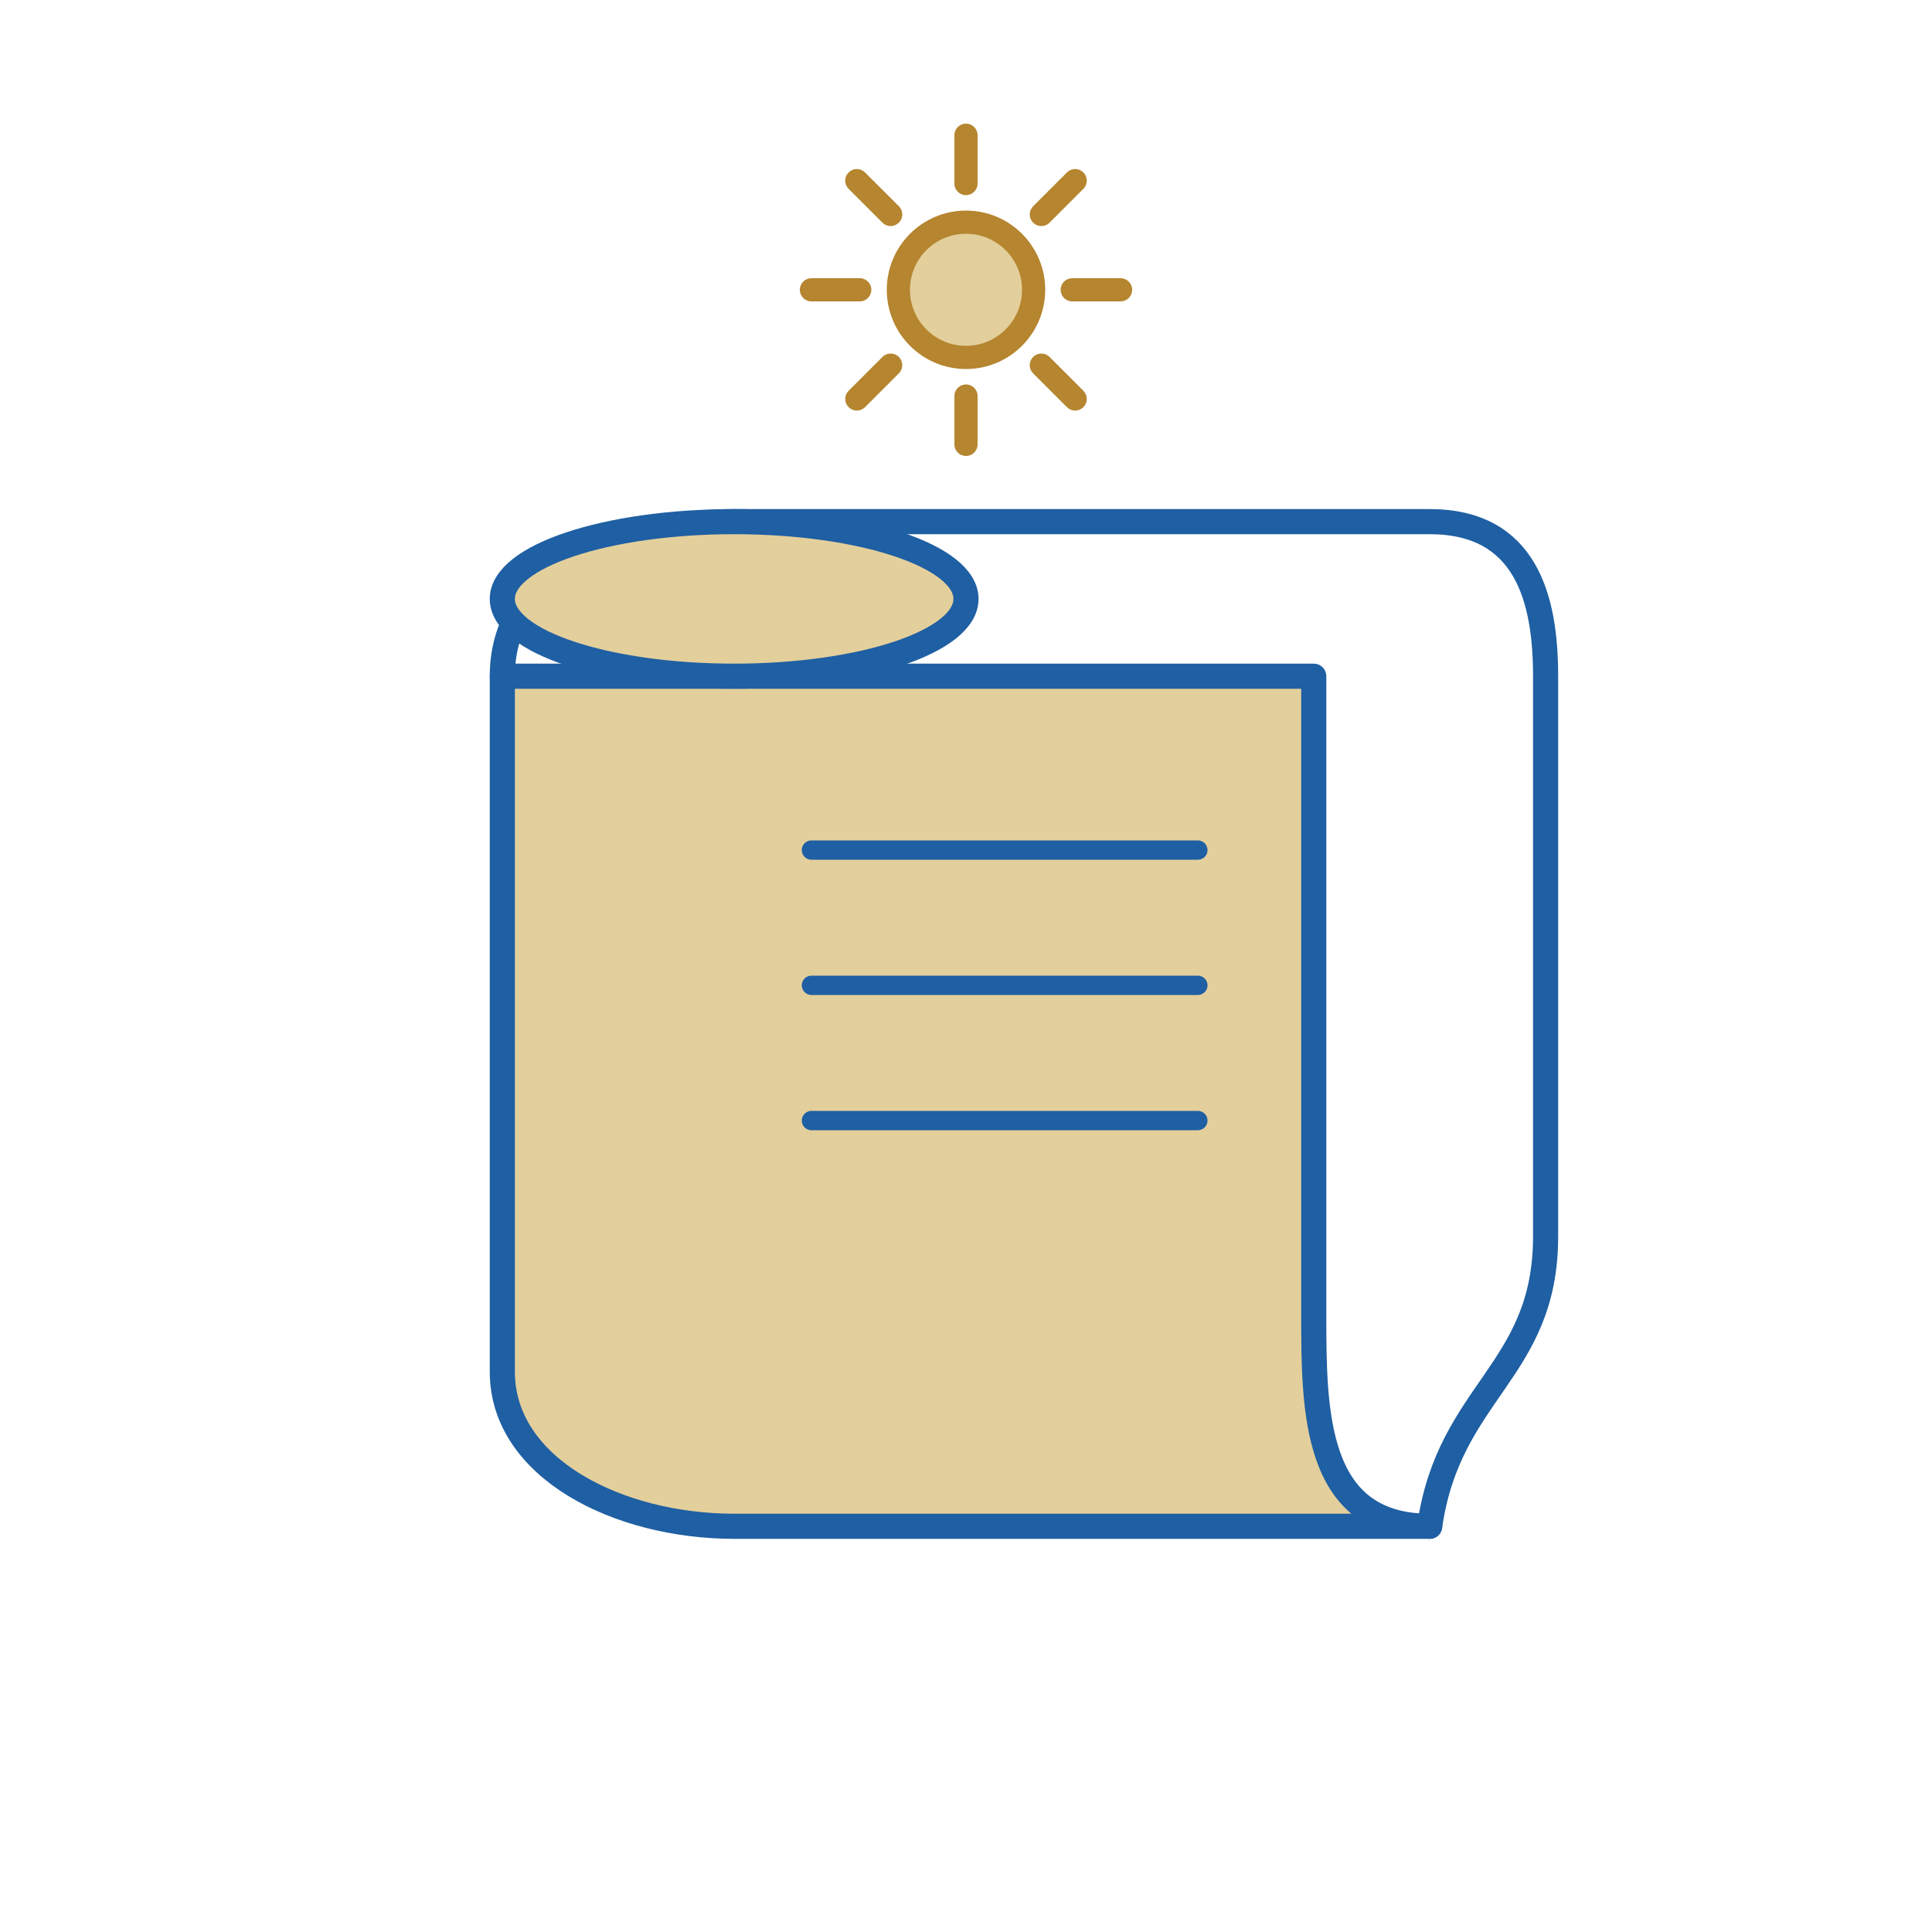
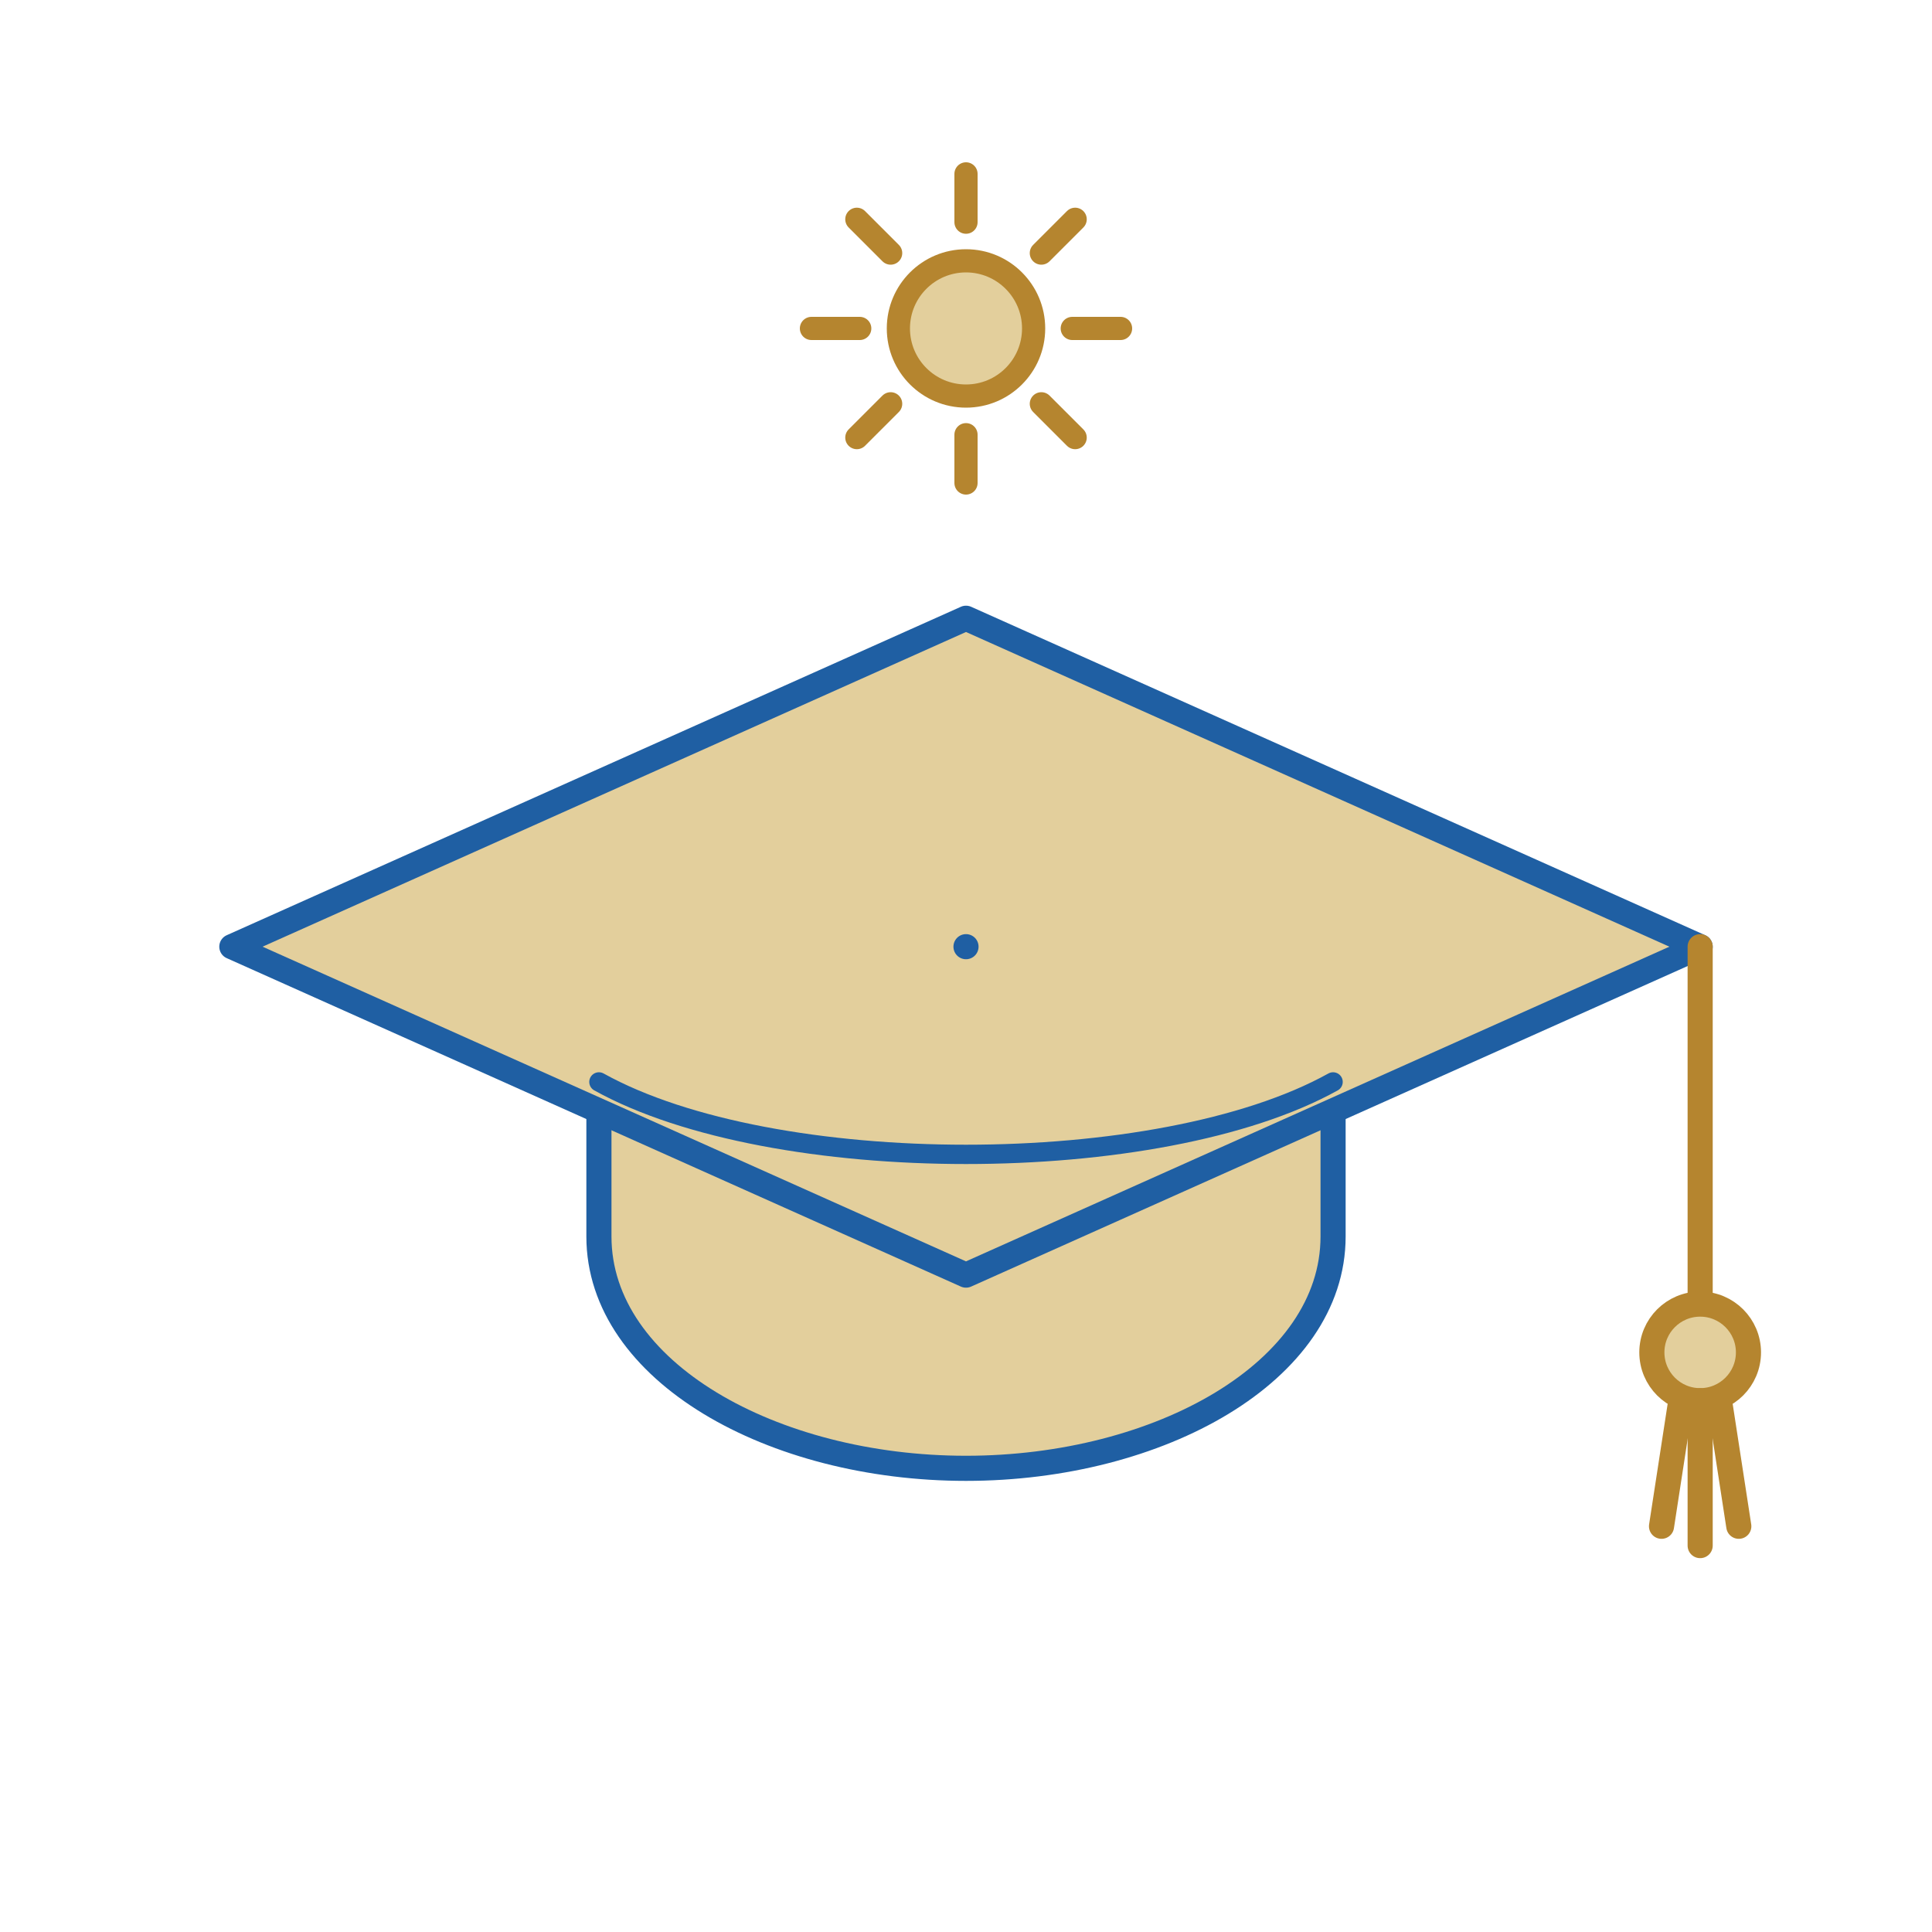
<svg xmlns="http://www.w3.org/2000/svg" width="200" height="200" viewBox="0 0 200 200" fill="none" stroke-linecap="round" stroke-linejoin="round" role="img" aria-hidden="true">
  <g stroke="#1F5FA3" stroke-width="2.6">
-     <path d="M52 70 L52 142 C52 152 64 158 76 158 L148 158 C136 158 136 146 136 136 L136 70 Z" fill="#e3cf9c" />
-     <path d="M52 70 C52 58 66 54 76 54 L148 54 C158 54 160 62 160 70 L160 128 C160 142 150 144 148 158" fill="none" />
-     <ellipse cx="76" cy="62" rx="24" ry="8" fill="#e3cf9c" />
+     <path d="M62 100 L62 128 C62 142 80 152 100 152 C120 152 138 142 138 128 L138 100" fill="#e3cf9c" />
+     <path d="M100 64 L24 98 L100 132 L176 98 Z" fill="#e3cf9c" />
+     <path d="M100 98 L100 98" />
    <g stroke-width="2">
-       <path d="M84 88 L124 88" />
-       <path d="M84 102 L124 102" />
-       <path d="M84 116 L124 116" />
+       <path d="M62 112 C80 122 120 122 138 112" />
    </g>
  </g>
+   <g stroke="#B5852F" stroke-width="2.6">
+     <path d="M176 98 L176 134" />
+     <circle cx="176" cy="140" r="5" fill="#e3cf9c" />
+     <path d="M174 145 L172 158" />
+     <path d="M176 145 L176 160" />
+     <path d="M178 145 L180 158" />
+   </g>
  <g stroke="#B5852F" stroke-width="2.4">
-     <circle cx="100" cy="30" r="7" fill="#e3cf9c" />
-     <path d="M100 14 L100 19" />
-     <path d="M100 41 L100 46" />
-     <path d="M84 30 L89 30" />
-     <path d="M111 30 L116 30" />
-     <path d="M88.7 18.7 L92.2 22.2" />
-     <path d="M107.8 37.8 L111.3 41.3" />
-     <path d="M111.3 18.7 L107.8 22.2" />
-     <path d="M92.2 37.8 L88.7 41.3" />
+     <circle cx="100" cy="34" r="7" fill="#e3cf9c" />
+     <path d="M100 18 L100 23" />
+     <path d="M100 45 L100 50" />
+     <path d="M84 34 L89 34" />
+     <path d="M111 34 L116 34" />
+     <path d="M88.7 22.7 L92.2 26.2" />
+     <path d="M107.8 41.8 L111.3 45.3" />
+     <path d="M111.3 22.7 L107.8 26.2" />
+     <path d="M92.2 41.8 L88.7 45.3" />
  </g>
</svg>
